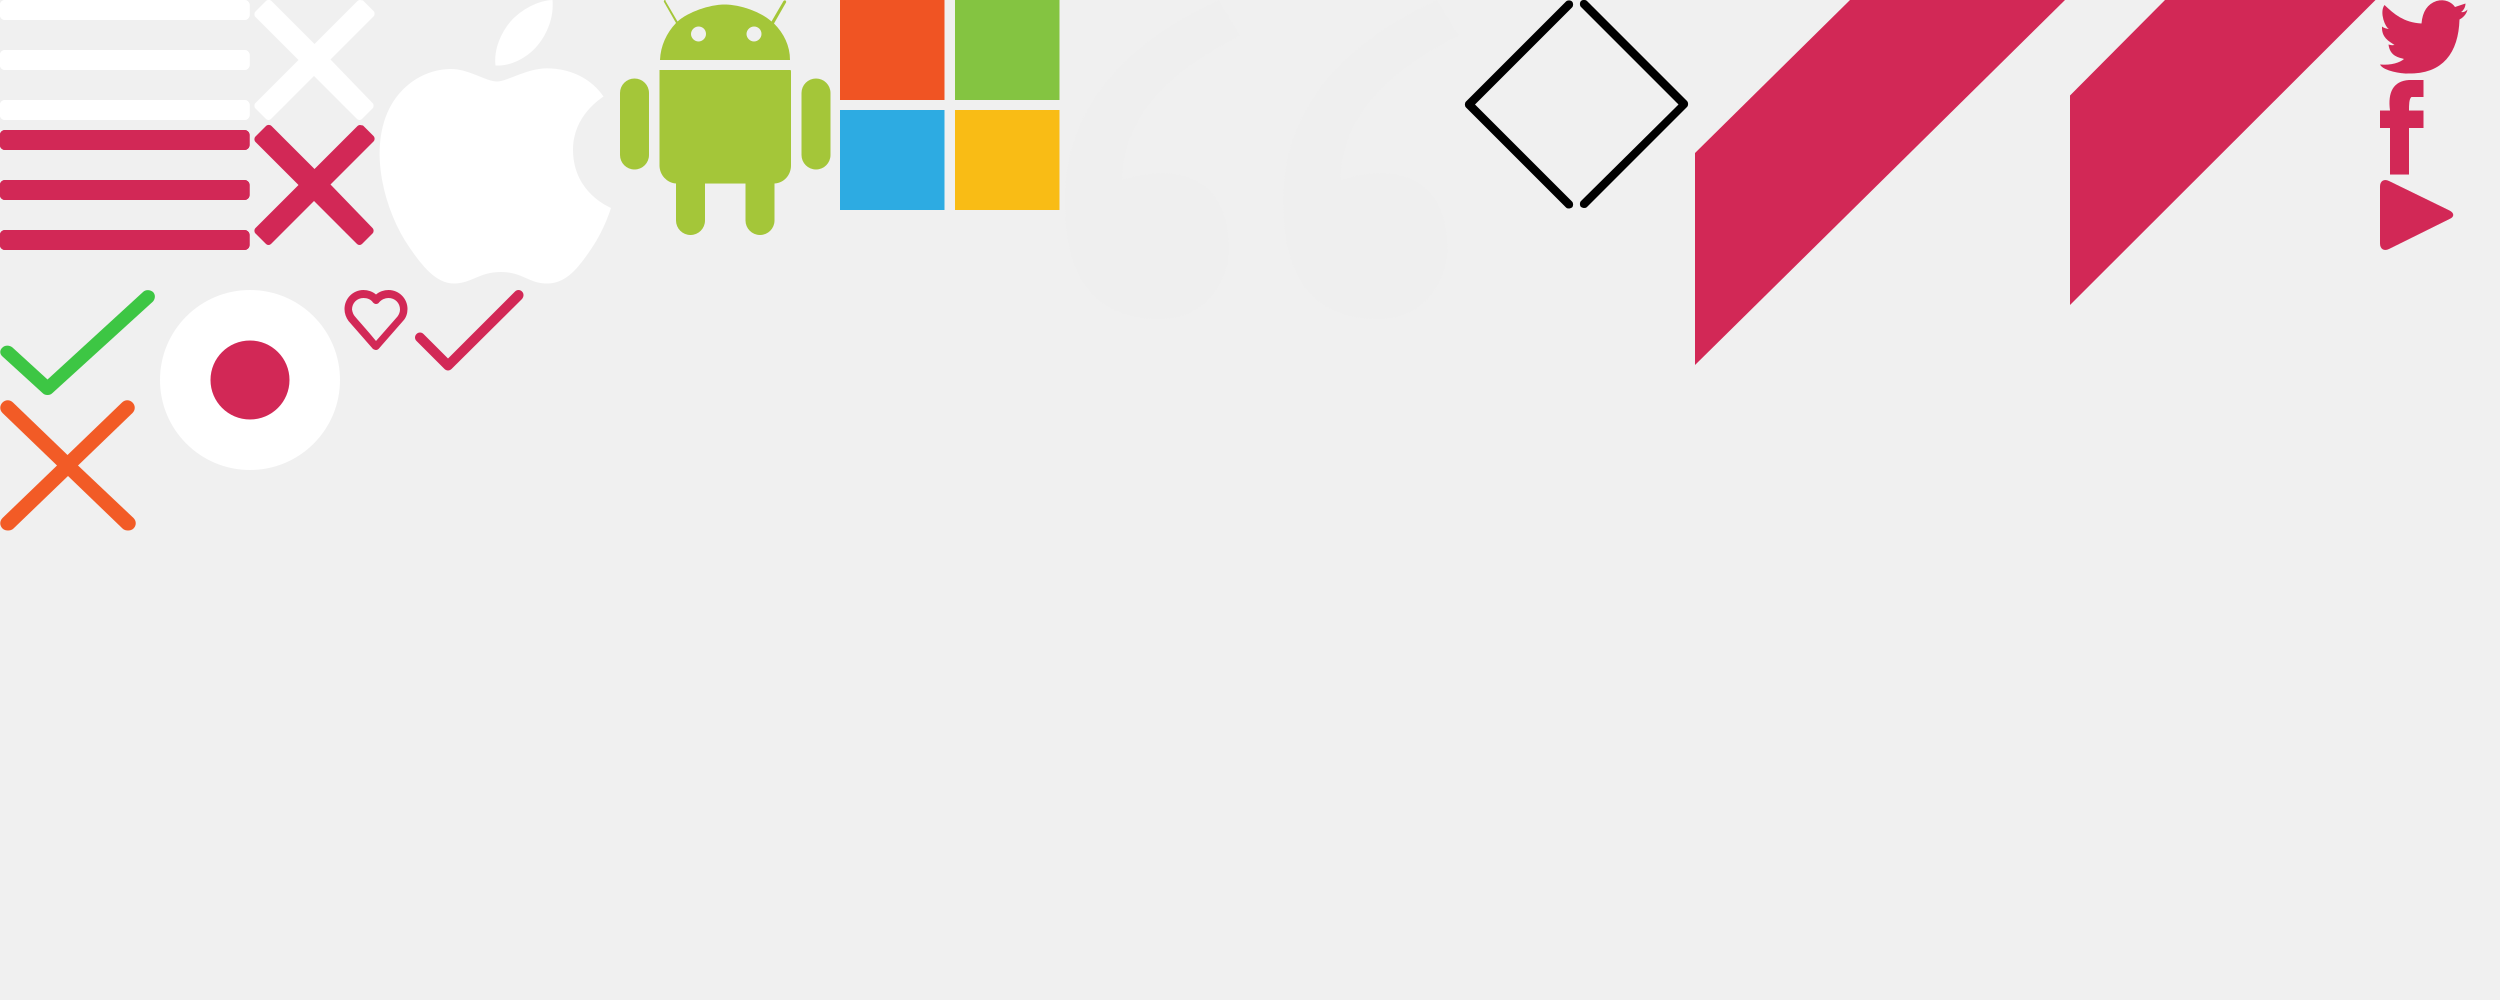
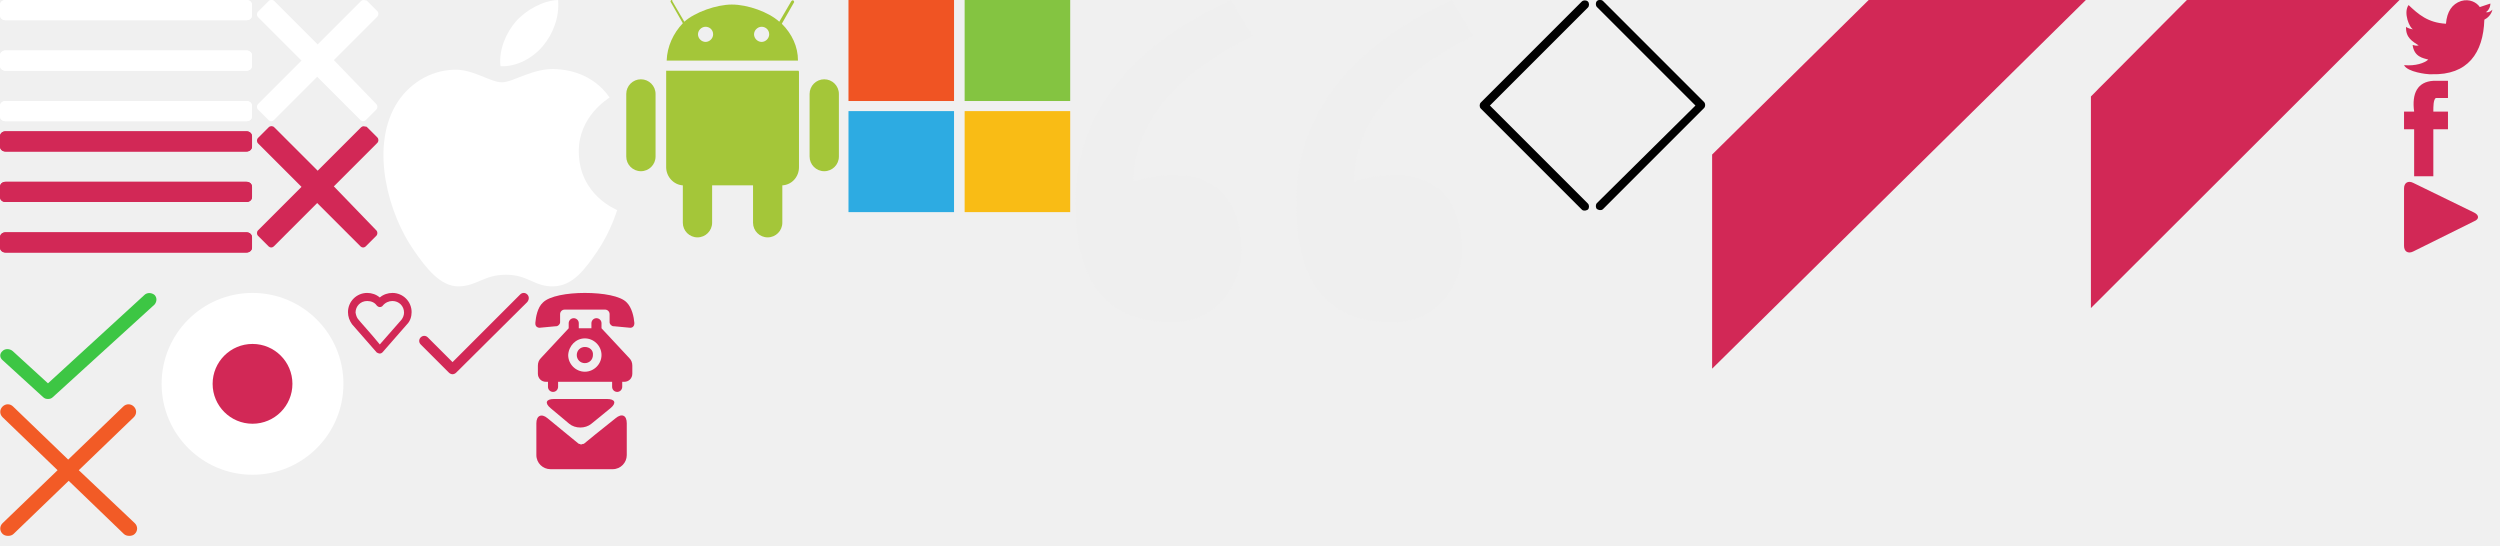
- <svg xmlns="http://www.w3.org/2000/svg" version="1.1" id="Слой_1" x="0px" y="0px" width="500px" height="200px" viewBox="0 0 500 200" enable-background="new 0 0 500 200" xml:space="preserve">
+ <svg xmlns="http://www.w3.org/2000/svg" version="1.1" id="Слой_1" x="0px" y="0px" width="495px" height="108px" viewBox="0 0 495 108" enable-background="new 0 0 495 108" xml:space="preserve">
  <g id="miu">
    <g id="editor_list_view_hambuger_menu_glyph">
      <g>
-         <path id="path-1" fill="#FFFFFF" d="M1.1,0C0.5,0,0,0.4,0,1v2c0,0.6,0.5,1,1.1,1h47.7c0.6,0,1.1-0.4,1.1-1V1c0-0.6-0.5-1-1.1-1     H1.1z M1.1,10C0.5,10,0,10.4,0,11v2c0,0.6,0.5,1,1.1,1h47.7c0.6,0,1.1-0.4,1.1-1v-2c0-0.6-0.5-1-1.1-1H1.1z M1.1,20     C0.5,20,0,20.4,0,21v2c0,0.6,0.5,1,1.1,1h47.7c0.6,0,1.1-0.4,1.1-1v-2c0-0.6-0.5-1-1.1-1H1.1z" />
+         <path id="path-1" fill="#FFFFFF" d="M1.1,0C0.5,0,0,0.4,0,1v2c0,0.6,0.5,1,1.1,1h47.7c0.6,0,1.1-0.4,1.1-1V1c0-0.6-0.5-1-1.1-1 H1.1z M1.1,10C0.5,10,0,10.4,0,11v2c0,0.6,0.5,1,1.1,1h47.7c0.6,0,1.1-0.4,1.1-1v-2c0-0.6-0.5-1-1.1-1H1.1z M1.1,20 C0.5,20,0,20.4,0,21v2c0,0.6,0.5,1,1.1,1h47.7c0.6,0,1.1-0.4,1.1-1v-2c0-0.6-0.5-1-1.1-1H1.1z" />
      </g>
      <g>
-         <path id="path-1_1_" fill="#FFFFFF" d="M1.1,0C0.5,0,0,0.4,0,1v2c0,0.6,0.5,1,1.1,1h47.7c0.6,0,1.1-0.4,1.1-1V1     c0-0.6-0.5-1-1.1-1H1.1z M1.1,10C0.5,10,0,10.4,0,11v2c0,0.6,0.5,1,1.1,1h47.7c0.6,0,1.1-0.4,1.1-1v-2c0-0.6-0.5-1-1.1-1H1.1z      M1.1,20C0.5,20,0,20.4,0,21v2c0,0.6,0.5,1,1.1,1h47.7c0.6,0,1.1-0.4,1.1-1v-2c0-0.6-0.5-1-1.1-1H1.1z" />
+         <path id="path-1_1_" fill="#FFFFFF" d="M1.1,0C0.5,0,0,0.4,0,1v2c0,0.6,0.5,1,1.1,1h47.7c0.6,0,1.1-0.4,1.1-1V1 c0-0.6-0.5-1-1.1-1H1.1z M1.1,10C0.5,10,0,10.4,0,11v2c0,0.6,0.5,1,1.1,1h47.7c0.6,0,1.1-0.4,1.1-1v-2c0-0.6-0.5-1-1.1-1H1.1z M1.1,20C0.5,20,0,20.4,0,21v2c0,0.6,0.5,1,1.1,1h47.7c0.6,0,1.1-0.4,1.1-1v-2c0-0.6-0.5-1-1.1-1H1.1z" />
      </g>
    </g>
  </g>
  <g id="miu_1_">
    <g id="editor_list_view_hambuger_menu_glyph_1_">
      <g>
-         <path id="path-1_3_" fill="#D22856" d="M1.1,26C0.5,26,0,26.4,0,27v2c0,0.6,0.5,1,1.1,1h47.7c0.6,0,1.1-0.4,1.1-1v-2     c0-0.6-0.5-1-1.1-1H1.1z M1.1,36C0.5,36,0,36.4,0,37v2c0,0.6,0.5,1,1.1,1h47.7c0.6,0,1.1-0.4,1.1-1v-2c0-0.6-0.5-1-1.1-1H1.1z      M1.1,46C0.5,46,0,46.4,0,47v2c0,0.6,0.5,1,1.1,1h47.7c0.6,0,1.1-0.4,1.1-1v-2c0-0.6-0.5-1-1.1-1H1.1z" />
+         <path id="path-1_3_" fill="#D22856" d="M1.1,26C0.5,26,0,26.4,0,27v2c0,0.6,0.5,1,1.1,1h47.7c0.6,0,1.1-0.4,1.1-1v-2 c0-0.6-0.5-1-1.1-1H1.1z M1.1,36C0.5,36,0,36.4,0,37v2c0,0.6,0.5,1,1.1,1h47.7c0.6,0,1.1-0.4,1.1-1v-2c0-0.6-0.5-1-1.1-1H1.1z M1.1,46C0.5,46,0,46.4,0,47v2c0,0.6,0.5,1,1.1,1h47.7c0.6,0,1.1-0.4,1.1-1v-2c0-0.6-0.5-1-1.1-1H1.1z" />
      </g>
      <g>
-         <path id="path-1_2_" fill="#D22856" d="M1.1,26C0.5,26,0,26.4,0,27v2c0,0.6,0.5,1,1.1,1h47.7c0.6,0,1.1-0.4,1.1-1v-2     c0-0.6-0.5-1-1.1-1H1.1z M1.1,36C0.5,36,0,36.4,0,37v2c0,0.6,0.5,1,1.1,1h47.7c0.6,0,1.1-0.4,1.1-1v-2c0-0.6-0.5-1-1.1-1H1.1z      M1.1,46C0.5,46,0,46.4,0,47v2c0,0.6,0.5,1,1.1,1h47.7c0.6,0,1.1-0.4,1.1-1v-2c0-0.6-0.5-1-1.1-1H1.1z" />
+         <path id="path-1_2_" fill="#D22856" d="M1.1,26C0.5,26,0,26.4,0,27v2c0,0.6,0.5,1,1.1,1h47.7c0.6,0,1.1-0.4,1.1-1v-2 c0-0.6-0.5-1-1.1-1H1.1z M1.1,36C0.5,36,0,36.4,0,37v2c0,0.6,0.5,1,1.1,1h47.7c0.6,0,1.1-0.4,1.1-1v-2c0-0.6-0.5-1-1.1-1H1.1z M1.1,46C0.5,46,0,46.4,0,47v2c0,0.6,0.5,1,1.1,1h47.7c0.6,0,1.1-0.4,1.1-1v-2c0-0.6-0.5-1-1.1-1H1.1z" />
      </g>
    </g>
  </g>
-   <path fill="#FFFFFF" d="M66.1,11.9l8.6-8.6C75,3,75,2.5,74.7,2.2l-2.1-2.1C72.4,0.1,72.2,0,72,0s-0.4,0.1-0.5,0.2l-8.6,8.6l-8.6-8.6  c-0.3-0.3-0.8-0.3-1.1,0l-2.1,2.1c-0.3,0.3-0.3,0.8,0,1.1l8.6,8.6l-8.6,8.6c-0.3,0.3-0.3,0.8,0,1.1l2.1,2.1c0.1,0.1,0.3,0.2,0.5,0.2  s0.4-0.1,0.5-0.2l8.6-8.6l8.6,8.6c0.1,0.1,0.3,0.2,0.5,0.2s0.4-0.1,0.5-0.2l2.1-2.1c0.3-0.3,0.3-0.8,0-1.1L66.1,11.9z" />
-   <path fill="#D22856" d="M66.1,36.9l8.6-8.6c0.3-0.3,0.3-0.8,0-1.1l-2.1-2.1c-0.2,0-0.4-0.1-0.6-0.1s-0.4,0.1-0.5,0.2l-8.6,8.6  l-8.6-8.6c-0.3-0.3-0.8-0.3-1.1,0l-2.1,2.1c-0.3,0.3-0.3,0.8,0,1.1l8.6,8.6l-8.6,8.6c-0.3,0.3-0.3,0.8,0,1.1l2.1,2.1  c0.1,0.1,0.3,0.2,0.5,0.2s0.4-0.1,0.5-0.2l8.6-8.6l8.6,8.6c0.1,0.1,0.3,0.2,0.5,0.2s0.4-0.1,0.5-0.2l2.1-2.1c0.3-0.3,0.3-0.8,0-1.1  L66.1,36.9z" />
-   <path fill="#FFFFFF" d="M114.6,30.1c0.1,8.6,7.5,11.4,7.6,11.5c-0.1,0.2-1.2,4.1-3.9,8.1c-2.4,3.5-4.8,6.9-8.7,7  c-3.8,0.1-5-2.3-9.4-2.3s-5.7,2.2-9.3,2.3c-3.7,0.1-6.6-3.7-9-7.2c-4.9-7-8.6-19.9-3.6-28.6c2.5-4.3,6.9-7,11.7-7.1  c3.7-0.1,7.1,2.5,9.4,2.5c2.2,0,6.4-3,10.9-2.6c1.8,0.1,7,0.7,10.4,5.6C120.5,19.5,114.5,23,114.6,30.1 M107.5,9.1  c2-2.4,3.3-5.7,3-9.1c-2.9,0.1-6.3,1.9-8.4,4.3c-1.8,2.1-3.4,5.5-3,8.8C102.2,13.3,105.5,11.5,107.5,9.1" />
+   <path fill="#FFFFFF" d="M66.1,11.9l8.6-8.6C75,3,75,2.5,74.7,2.2l-2.1-2.1C72.4,0.1,72.2,0,72,0s-0.4,0.1-0.5,0.2l-8.6,8.6l-8.6-8.6 c-0.3-0.3-0.8-0.3-1.1,0l-2.1,2.1c-0.3,0.3-0.3,0.8,0,1.1l8.6,8.6l-8.6,8.6c-0.3,0.3-0.3,0.8,0,1.1l2.1,2.1c0.1,0.1,0.3,0.2,0.5,0.2 s0.4-0.1,0.5-0.2l8.6-8.6l8.6,8.6c0.1,0.1,0.3,0.2,0.5,0.2s0.4-0.1,0.5-0.2l2.1-2.1c0.3-0.3,0.3-0.8,0-1.1L66.1,11.9z" />
+   <path fill="#D22856" d="M66.1,36.9l8.6-8.6c0.3-0.3,0.3-0.8,0-1.1l-2.1-2.1c-0.2,0-0.4-0.1-0.6-0.1s-0.4,0.1-0.5,0.2l-8.6,8.6 l-8.6-8.6c-0.3-0.3-0.8-0.3-1.1,0l-2.1,2.1c-0.3,0.3-0.3,0.8,0,1.1l8.6,8.6l-8.6,8.6c-0.3,0.3-0.3,0.8,0,1.1l2.1,2.1 c0.1,0.1,0.3,0.2,0.5,0.2s0.4-0.1,0.5-0.2l8.6-8.6l8.6,8.6c0.1,0.1,0.3,0.2,0.5,0.2s0.4-0.1,0.5-0.2l2.1-2.1c0.3-0.3,0.3-0.8,0-1.1 L66.1,36.9z" />
+   <path fill="#FFFFFF" d="M114.6,30.1c0.1,8.6,7.5,11.4,7.6,11.5c-0.1,0.2-1.2,4.1-3.9,8.1c-2.4,3.5-4.8,6.9-8.7,7 c-3.8,0.1-5-2.3-9.4-2.3s-5.7,2.2-9.3,2.3c-3.7,0.1-6.6-3.7-9-7.2c-4.9-7-8.6-19.9-3.6-28.6c2.5-4.3,6.9-7,11.7-7.1 c3.7-0.1,7.1,2.5,9.4,2.5c2.2,0,6.4-3,10.9-2.6c1.8,0.1,7,0.7,10.4,5.6C120.5,19.5,114.5,23,114.6,30.1 M107.5,9.1 c2-2.4,3.3-5.7,3-9.1c-2.9,0.1-6.3,1.9-8.4,4.3c-1.8,2.1-3.4,5.5-3,8.8C102.2,13.3,105.5,11.5,107.5,9.1" />
  <g>
-     <path fill="#A4C639" d="M158.1,14h-26.2c0,0.1,0,0.2,0,0.3v18.8c0,1.9,1.5,3.5,3.3,3.6v7.4c0,1.6,1.3,2.9,2.9,2.9   c1.6,0,2.9-1.3,2.9-2.9v-7.4h8.1v7.4c0,1.6,1.3,2.9,2.9,2.9c1.6,0,2.9-1.3,2.9-2.9v-7.4c1.9-0.1,3.3-1.7,3.3-3.6V14.3   C158.2,14.2,158.2,14.1,158.1,14z" />
-     <path id="c-4-9-2-9-2-9" fill="#A4C639" d="M126.9,15.7L126.9,15.7c1.6,0,2.9,1.3,2.9,2.9V31c0,1.6-1.3,2.9-2.9,2.9l0,0   c-1.6,0-2.9-1.3-2.9-2.9V18.6C124,17,125.3,15.7,126.9,15.7z" />
-     <path id="c-4-1-7-3-8-4" fill="#A4C639" d="M163.2,15.7L163.2,15.7c1.6,0,2.9,1.3,2.9,2.9V31c0,1.6-1.3,2.9-2.9,2.9l0,0   c-1.6,0-2.9-1.3-2.9-2.9V18.6C160.3,17,161.6,15.7,163.2,15.7z" />
-     <path fill="#A4C639" d="M132,12h26c0-2.8-1.2-5.3-3.2-7.3l2.4-4.2c0.1-0.1,0-0.3-0.1-0.4s-0.3,0-0.4,0.1l-2.4,4.1   c-2.1-1.9-6.2-3.4-9.4-3.4l0,0c-3,0-7.3,1.5-9.4,3.4l-2.4-4.1C133.2,0,133,0,132.9,0c-0.1,0.1-0.2,0.3-0.1,0.4l2.4,4.2   C133.3,6.6,132.1,9.2,132,12z M149.3,6.8c0-0.8,0.7-1.5,1.5-1.5s1.5,0.6,1.5,1.5l0,0c0,0.8-0.7,1.5-1.5,1.5S149.3,7.6,149.3,6.8   L149.3,6.8z M138.2,6.8c0-0.8,0.7-1.5,1.5-1.5s1.5,0.6,1.5,1.5l0,0c0,0.8-0.7,1.5-1.5,1.5S138.2,7.6,138.2,6.8L138.2,6.8z" />
+     <path fill="#A4C639" d="M158.1,14h-26.2c0,0.1,0,0.2,0,0.3v18.8c0,1.9,1.5,3.5,3.3,3.6v7.4c0,1.6,1.3,2.9,2.9,2.9 c1.6,0,2.9-1.3,2.9-2.9v-7.4h8.1v7.4c0,1.6,1.3,2.9,2.9,2.9c1.6,0,2.9-1.3,2.9-2.9v-7.4c1.9-0.1,3.3-1.7,3.3-3.6V14.3 C158.2,14.2,158.2,14.1,158.1,14z" />
+     <path id="c-4-9-2-9-2-9" fill="#A4C639" d="M126.9,15.7L126.9,15.7c1.6,0,2.9,1.3,2.9,2.9V31c0,1.6-1.3,2.9-2.9,2.9l0,0 c-1.6,0-2.9-1.3-2.9-2.9V18.6C124,17,125.3,15.7,126.9,15.7z" />
+     <path id="c-4-1-7-3-8-4" fill="#A4C639" d="M163.2,15.7L163.2,15.7c1.6,0,2.9,1.3,2.9,2.9V31c0,1.6-1.3,2.9-2.9,2.9l0,0 c-1.6,0-2.9-1.3-2.9-2.9V18.6C160.3,17,161.6,15.7,163.2,15.7z" />
+     <path fill="#A4C639" d="M132,12h26c0-2.8-1.2-5.3-3.2-7.3l2.4-4.2c0.1-0.1,0-0.3-0.1-0.4s-0.3,0-0.4,0.1l-2.4,4.1 c-2.1-1.9-6.2-3.4-9.4-3.4l0,0c-3,0-7.3,1.5-9.4,3.4l-2.4-4.1C133.2,0,133,0,132.9,0c-0.1,0.1-0.2,0.3-0.1,0.4l2.4,4.2 C133.3,6.6,132.1,9.2,132,12z M149.3,6.8c0-0.8,0.7-1.5,1.5-1.5s1.5,0.6,1.5,1.5l0,0c0,0.8-0.7,1.5-1.5,1.5S149.3,7.6,149.3,6.8 L149.3,6.8z M138.2,6.8c0-0.8,0.7-1.5,1.5-1.5s1.5,0.6,1.5,1.5l0,0c0,0.8-0.7,1.5-1.5,1.5S138.2,7.6,138.2,6.8L138.2,6.8z" />
  </g>
  <g>
    <path id="path5058" fill="#F05423" d="M188.9,20H168V0h20.9V20z" />
    <path id="path5060" fill="#84C441" d="M211.9,20H191V0h20.9V20z" />
    <path id="path5062" fill="#2DABE2" d="M188.9,42H168V22h20.9V42z" />
    <path id="path5064" fill="#F9BC15" d="M211.9,42H191V22h20.9V42z" />
  </g>
  <g>
    <g>
-       <path fill="#EFEFEF" d="M248,7.1L243.7,0C241.3,1.5,213,12.2,213,39.6c0,7.2,0.3,24.2,18.9,24.2c11.2,0,13.9-10.3,13.9-13.6    c0-22-21.4-14.2-21.4-14.2C224.5,18,244.3,9.2,248,7.1z" />
+       <path fill="#EFEFEF" d="M248,7.1L243.7,0C241.3,1.5,213,12.2,213,39.6c0,7.2,0.3,24.2,18.9,24.2c11.2,0,13.9-10.3,13.9-13.6 c0-22-21.4-14.2-21.4-14.2C224.5,18,244.3,9.2,248,7.1z" />
    </g>
    <g>
-       <path fill="#EFEFEF" d="M291.7,7.1L287.4,0c-2.4,1.5-30.7,12.2-30.7,39.6c0,7.2,0.3,24.2,18.9,24.2c11.2,0,13.9-10.3,13.9-13.6    c0-22-21.4-14.2-21.4-14.2C268.2,18,288,9.2,291.7,7.1z" />
+       <path fill="#EFEFEF" d="M291.7,7.1L287.4,0c-2.4,1.5-30.7,12.2-30.7,39.6c0,7.2,0.3,24.2,18.9,24.2c11.2,0,13.9-10.3,13.9-13.6 c0-22-21.4-14.2-21.4-14.2C268.2,18,288,9.2,291.7,7.1z" />
    </g>
  </g>
-   <path d="M295,20.9l19.4-19.4c0.3-0.3,0.3-0.9,0-1.2s-0.9-0.3-1.2,0l-20,20c-0.3,0.3-0.3,0.9,0,1.2l20,20c0.2,0.2,0.4,0.2,0.6,0.2  s0.4-0.1,0.6-0.2c0.3-0.3,0.3-0.9,0-1.2L295,20.9z" />
-   <path d="M335.7,20.9L316.2,1.4c-0.3-0.3-0.3-0.9,0-1.2s0.9-0.3,1.2,0l20,20c0.3,0.3,0.3,0.9,0,1.2l-20,20c-0.2,0.2-0.4,0.2-0.6,0.2  s-0.4-0.1-0.6-0.2c-0.3-0.3-0.3-0.9,0-1.2L335.7,20.9z" />
-   <polygon fill="#D22856" points="370,0 339,30.6 339,73 413,0 " />
-   <path fill="#3DC644" d="M30.6,58.4c-0.6-0.5-1.5-0.5-2,0L9.5,75.9l-7-6.4c-0.6-0.5-1.5-0.5-2,0c-0.6,0.5-0.6,1.3,0,1.8l8,7.3  c0.3,0.3,0.6,0.4,1,0.4s0.7-0.1,1-0.4l20.1-18.3C31.1,59.7,31.1,58.9,30.6,58.4z" />
-   <path fill="#F25B26" d="M15.6,93.1l10.9-10.5c0.6-0.6,0.6-1.5,0-2.1s-1.5-0.6-2.1,0L13.5,91L2.6,80.5c-0.6-0.6-1.5-0.6-2.1,0  s-0.6,1.5,0,2.1l10.9,10.5L0.5,103.6c-0.6,0.6-0.6,1.5,0,2.1c0.3,0.3,0.7,0.4,1.1,0.4s0.8-0.1,1.1-0.4l10.9-10.5l10.9,10.5  c0.3,0.3,0.7,0.4,1.1,0.4s0.8-0.1,1.1-0.4c0.6-0.6,0.6-1.5,0-2.1L15.6,93.1z" />
-   <polygon fill="#D22856" points="433,0 414,19.1 414,61 475.1,0 " />
+   <path d="M295,20.9l19.4-19.4c0.3-0.3,0.3-0.9,0-1.2s-0.9-0.3-1.2,0l-20,20c-0.3,0.3-0.3,0.9,0,1.2l20,20c0.2,0.2,0.4,0.2,0.6,0.2 s0.4-0.1,0.6-0.2c0.3-0.3,0.3-0.9,0-1.2L295,20.9z" />
+   <path d="M335.7,20.9L316.2,1.4c-0.3-0.3-0.3-0.9,0-1.2s0.9-0.3,1.2,0l20,20c0.3,0.3,0.3,0.9,0,1.2l-20,20c-0.2,0.2-0.4,0.2-0.6,0.2 s-0.4-0.1-0.6-0.2c-0.3-0.3-0.3-0.9,0-1.2L335.7,20.9z" />
+   <polygon fill="#D22856" points="370,0 339,30.6 339,73 413,0" />
+   <path fill="#3DC644" d="M30.6,58.4c-0.6-0.5-1.5-0.5-2,0L9.5,75.9l-7-6.4c-0.6-0.5-1.5-0.5-2,0c-0.6,0.5-0.6,1.3,0,1.8l8,7.3 c0.3,0.3,0.6,0.4,1,0.4s0.7-0.1,1-0.4l20.1-18.3C31.1,59.7,31.1,58.9,30.6,58.4z" />
+   <path fill="#F25B26" d="M15.6,93.1l10.9-10.5c0.6-0.6,0.6-1.5,0-2.1s-1.5-0.6-2.1,0L13.5,91L2.6,80.5c-0.6-0.6-1.5-0.6-2.1,0 s-0.6,1.5,0,2.1l10.9,10.5L0.5,103.6c-0.6,0.6-0.6,1.5,0,2.1c0.3,0.3,0.7,0.4,1.1,0.4s0.8-0.1,1.1-0.4l10.9-10.5l10.9,10.5 c0.3,0.3,0.7,0.4,1.1,0.4s0.8-0.1,1.1-0.4c0.6-0.6,0.6-1.5,0-2.1L15.6,93.1z" />
+   <polygon fill="#D22856" points="433,0 414,19.1 414,61 475.1,0" />
  <g>
    <circle fill="#FFFFFF" cx="50" cy="76" r="18" />
    <circle fill="#D22856" cx="50" cy="76" r="7.9" />
  </g>
  <g id="W6EeEF_1_">
    <g>
-       <path fill="#D22856" d="M487.3,0.2c1.7-0.5,3.1,0.3,3.7,1.2c0.7-0.2,1.4-0.5,2.1-0.7c0,0.8-0.5,1.5-0.9,1.7    c0.7,0.2,1.3-0.5,1.3-0.5c-0.2,1-1,1.7-1.6,2c-0.2,6.6-3.3,11-10.4,10.8c-0.5,0,0.1,0-0.5,0c-0.4,0-4.3-0.4-5-1.8    c2.3,0.2,4-0.4,4.8-1.1c-1-0.3-2.8-0.5-3.1-2.9c0.4,0.1,0.6,0.2,1.2,0.1c-1.2-0.8-2.6-1.5-2.5-3.7c0.3,0.3,1.1,0.5,1.4,0.5    c-0.7-0.2-2-3.3-0.9-4.8c1.9,1.8,3.8,3.5,7.4,3.7C484.5,2.3,485.5,0.8,487.3,0.2z" />
+       <path fill="#D22856" d="M487.3,0.2c1.7-0.5,3.1,0.3,3.7,1.2c0.7-0.2,1.4-0.5,2.1-0.7c0,0.8-0.5,1.5-0.9,1.7 c0.7,0.2,1.3-0.5,1.3-0.5c-0.2,1-1,1.7-1.6,2c-0.2,6.6-3.3,11-10.4,10.8c-0.5,0,0.1,0-0.5,0c-0.4,0-4.3-0.4-5-1.8 c2.3,0.2,4-0.4,4.8-1.1c-1-0.3-2.8-0.5-3.1-2.9c0.4,0.1,0.6,0.2,1.2,0.1c-1.2-0.8-2.6-1.5-2.5-3.7c0.3,0.3,1.1,0.5,1.4,0.5 c-0.7-0.2-2-3.3-0.9-4.8c1.9,1.8,3.8,3.5,7.4,3.7C484.5,2.3,485.5,0.8,487.3,0.2z" />
    </g>
  </g>
-   <path fill="#D22856" d="M482.3,19.4c0.8,0,1.6,0,2.4,0c0-1.1,0-2.2,0-3.4c-1,0-1.9,0-2.9,0c-3.1,0.2-4.3,2.4-3.8,6.1h-2v3.5h2  c0,3.1,0,6.2,0,9.3c1.3,0,2.6,0,3.8,0c0-3.1,0-6.2,0-9.3h2.9v-3.5h-2.9C481.8,21.1,481.8,19.7,482.3,19.4z" />
+   <path fill="#D22856" d="M482.3,19.4c0.8,0,1.6,0,2.4,0c0-1.1,0-2.2,0-3.4c-1,0-1.9,0-2.9,0c-3.1,0.2-4.3,2.4-3.8,6.1h-2v3.5h2 c0,3.1,0,6.2,0,9.3c1.3,0,2.6,0,3.8,0c0-3.1,0-6.2,0-9.3h2.9v-3.5h-2.9C481.8,21.1,481.8,19.7,482.3,19.4z" />
  <path fill="#D22856" d="M477.8,49.8c-1,0.5-1.8,0-1.8-1.1V37.3c0-1.1,0.8-1.6,1.8-1.1l12.1,5.9c1,0.5,1,1.3,0,1.7L477.8,49.8z" />
  <g>
-     <path fill="#D22856" d="M75.2,70c-0.2,0-0.4-0.1-0.6-0.2c-3.8-4.3-4.6-5.3-4.9-5.6l0,0c-0.5-0.7-0.8-1.5-0.8-2.4   c0-2.1,1.7-3.8,3.8-3.8c0.9,0,1.8,0.3,2.5,0.9c0.7-0.6,1.6-0.9,2.5-0.9c2.1,0,3.8,1.7,3.8,3.8c0,0.9-0.3,1.8-0.9,2.4l-4.9,5.6   C75.6,69.9,75.4,70,75.2,70L75.2,70z M71,63.3c0.2,0.3,2.5,2.8,4.2,4.9l4.3-4.9c0.3-0.4,0.5-0.9,0.5-1.4c0-1.3-1-2.3-2.3-2.3   c-0.7,0-1.4,0.3-1.9,0.9c-0.1,0.2-0.4,0.3-0.6,0.3s-0.4-0.1-0.6-0.3c-0.4-0.6-1.1-0.9-1.9-0.9c-1.3,0-2.3,1-2.3,2.3   C70.5,62.5,70.7,63,71,63.3L71,63.3z" />
+     <path fill="#D22856" d="M75.2,70c-0.2,0-0.4-0.1-0.6-0.2c-3.8-4.3-4.6-5.3-4.9-5.6l0,0c-0.5-0.7-0.8-1.5-0.8-2.4 c0-2.1,1.7-3.8,3.8-3.8c0.9,0,1.8,0.3,2.5,0.9c0.7-0.6,1.6-0.9,2.5-0.9c2.1,0,3.8,1.7,3.8,3.8c0,0.9-0.3,1.8-0.9,2.4l-4.9,5.6 C75.6,69.9,75.4,70,75.2,70L75.2,70z M71,63.3c0.2,0.3,2.5,2.8,4.2,4.9l4.3-4.9c0.3-0.4,0.5-0.9,0.5-1.4c0-1.3-1-2.3-2.3-2.3 c-0.7,0-1.4,0.3-1.9,0.9c-0.1,0.2-0.4,0.3-0.6,0.3s-0.4-0.1-0.6-0.3c-0.4-0.6-1.1-0.9-1.9-0.9c-1.3,0-2.3,1-2.3,2.3 C70.5,62.5,70.7,63,71,63.3L71,63.3z" />
  </g>
-   <path fill="#D22856" d="M104.4,58.3c-0.4-0.4-1-0.4-1.4,0L89.6,71.7l-4.9-4.9c-0.4-0.4-1-0.4-1.4,0s-0.4,1,0,1.4l5.6,5.6  c0.2,0.2,0.5,0.3,0.7,0.3s0.5-0.1,0.7-0.3l14.1-14C104.8,59.3,104.8,58.7,104.4,58.3z" />
+   <path fill="#D22856" d="M104.4,58.3c-0.4-0.4-1-0.4-1.4,0L89.6,71.7l-4.9-4.9c-0.4-0.4-1-0.4-1.4,0s-0.4,1,0,1.4l5.6,5.6 c0.2,0.2,0.5,0.3,0.7,0.3s0.5-0.1,0.7-0.3l14.1-14C104.8,59.3,104.8,58.7,104.4,58.3z" />
+   <g>
+     <g>
+       <g>
+         <path fill="#D22856" d="M120.9,80.8c1.2-1,0.9-1.8-0.7-1.8h-10.5c-1.6,0-1.9,0.8-0.7,1.8l3.7,3.1c1.2,1,3.2,1,4.4,0L120.9,80.8z" />
+       </g>
+       <g>
+         <path fill="#D22856" d="M117.9,86c-1.2,1-2.2,1.8-2.2,1.8c0,0,0,0,0,0c-0.1,0.1-0.2,0.1-0.2,0.1c0,0-0.1,0-0.1,0 c-0.1,0-0.2,0.1-0.3,0.1c0,0,0,0,0,0c0,0,0,0,0,0c0,0,0,0,0,0c0,0,0,0,0,0c-0.1,0-0.2,0-0.3-0.1c0,0-0.1,0-0.1,0 c-0.1,0-0.2-0.1-0.2-0.1c0,0,0,0,0,0c0,0-1-0.8-2.2-1.8l-3.9-3.2c-1.2-1-2.2-0.5-2.2,1v6.3c0,1.6,1.3,2.8,2.8,2.8h12.3 c1.6,0,2.8-1.3,2.8-2.8v-6.3c0-1.6-1-2-2.2-1L117.9,86z" />
+       </g>
+     </g>
+   </g>
+   <path fill="#D22856" d="M115.8,58c-3.5,0-7,0.6-8.3,1.9c-1.1,1-1.4,2.9-1.5,4c0,0,0,0.1,0,0.2c0,0.5,0.4,0.8,0.8,0.8 c0.1,0,2-0.2,3.2-0.3c0,0,0.1,0,0.1,0c0.4,0,0.8-0.4,0.8-0.8l0-1.6c0-0.5,0.4-0.9,0.9-0.9h8c0.5,0,0.9,0.4,0.9,0.9l0,1.6 c0,0.4,0.4,0.8,0.8,0.8c0,0,0.1,0,0.1,0c1.2,0.1,3.2,0.3,3.2,0.3c0.5,0,0.8-0.4,0.8-0.8c0-0.1,0-0.2,0-0.2c-0.1-1.2-0.5-3-1.5-4 C122.9,58.6,119.4,58,115.8,58z M115.8,68.7c-0.9,0-1.6,0.7-1.6,1.6c0,0.9,0.7,1.6,1.6,1.6c0.9,0,1.6-0.7,1.6-1.6 C117.5,69.4,116.8,68.7,115.8,68.7z M114.6,65v-1c0-0.6-0.5-1-1-1c-0.6,0-1,0.5-1,1v1l-5.5,5.9c-0.4,0.4-0.6,0.9-0.6,1.5V74 c0,0.9,0.7,1.6,1.6,1.6h0.4v1c0,0.6,0.5,1,1,1c0.6,0,1-0.5,1-1v-1h10.7v1c0,0.6,0.5,1,1,1c0.6,0,1-0.5,1-1v-1h0.4 c0.9,0,1.6-0.7,1.6-1.6v-1.6c0-0.6-0.2-1.1-0.6-1.5l-5.5-5.9v-1c0-0.6-0.5-1-1-1c-0.6,0-1,0.5-1,1v1C117.1,65,114.6,65,114.6,65z M115.8,67c1.8,0,3.3,1.5,3.3,3.3c0,1.8-1.5,3.3-3.3,3.3c-1.8,0-3.3-1.5-3.3-3.3C112.6,68.5,114,67,115.8,67z" />
</svg>
